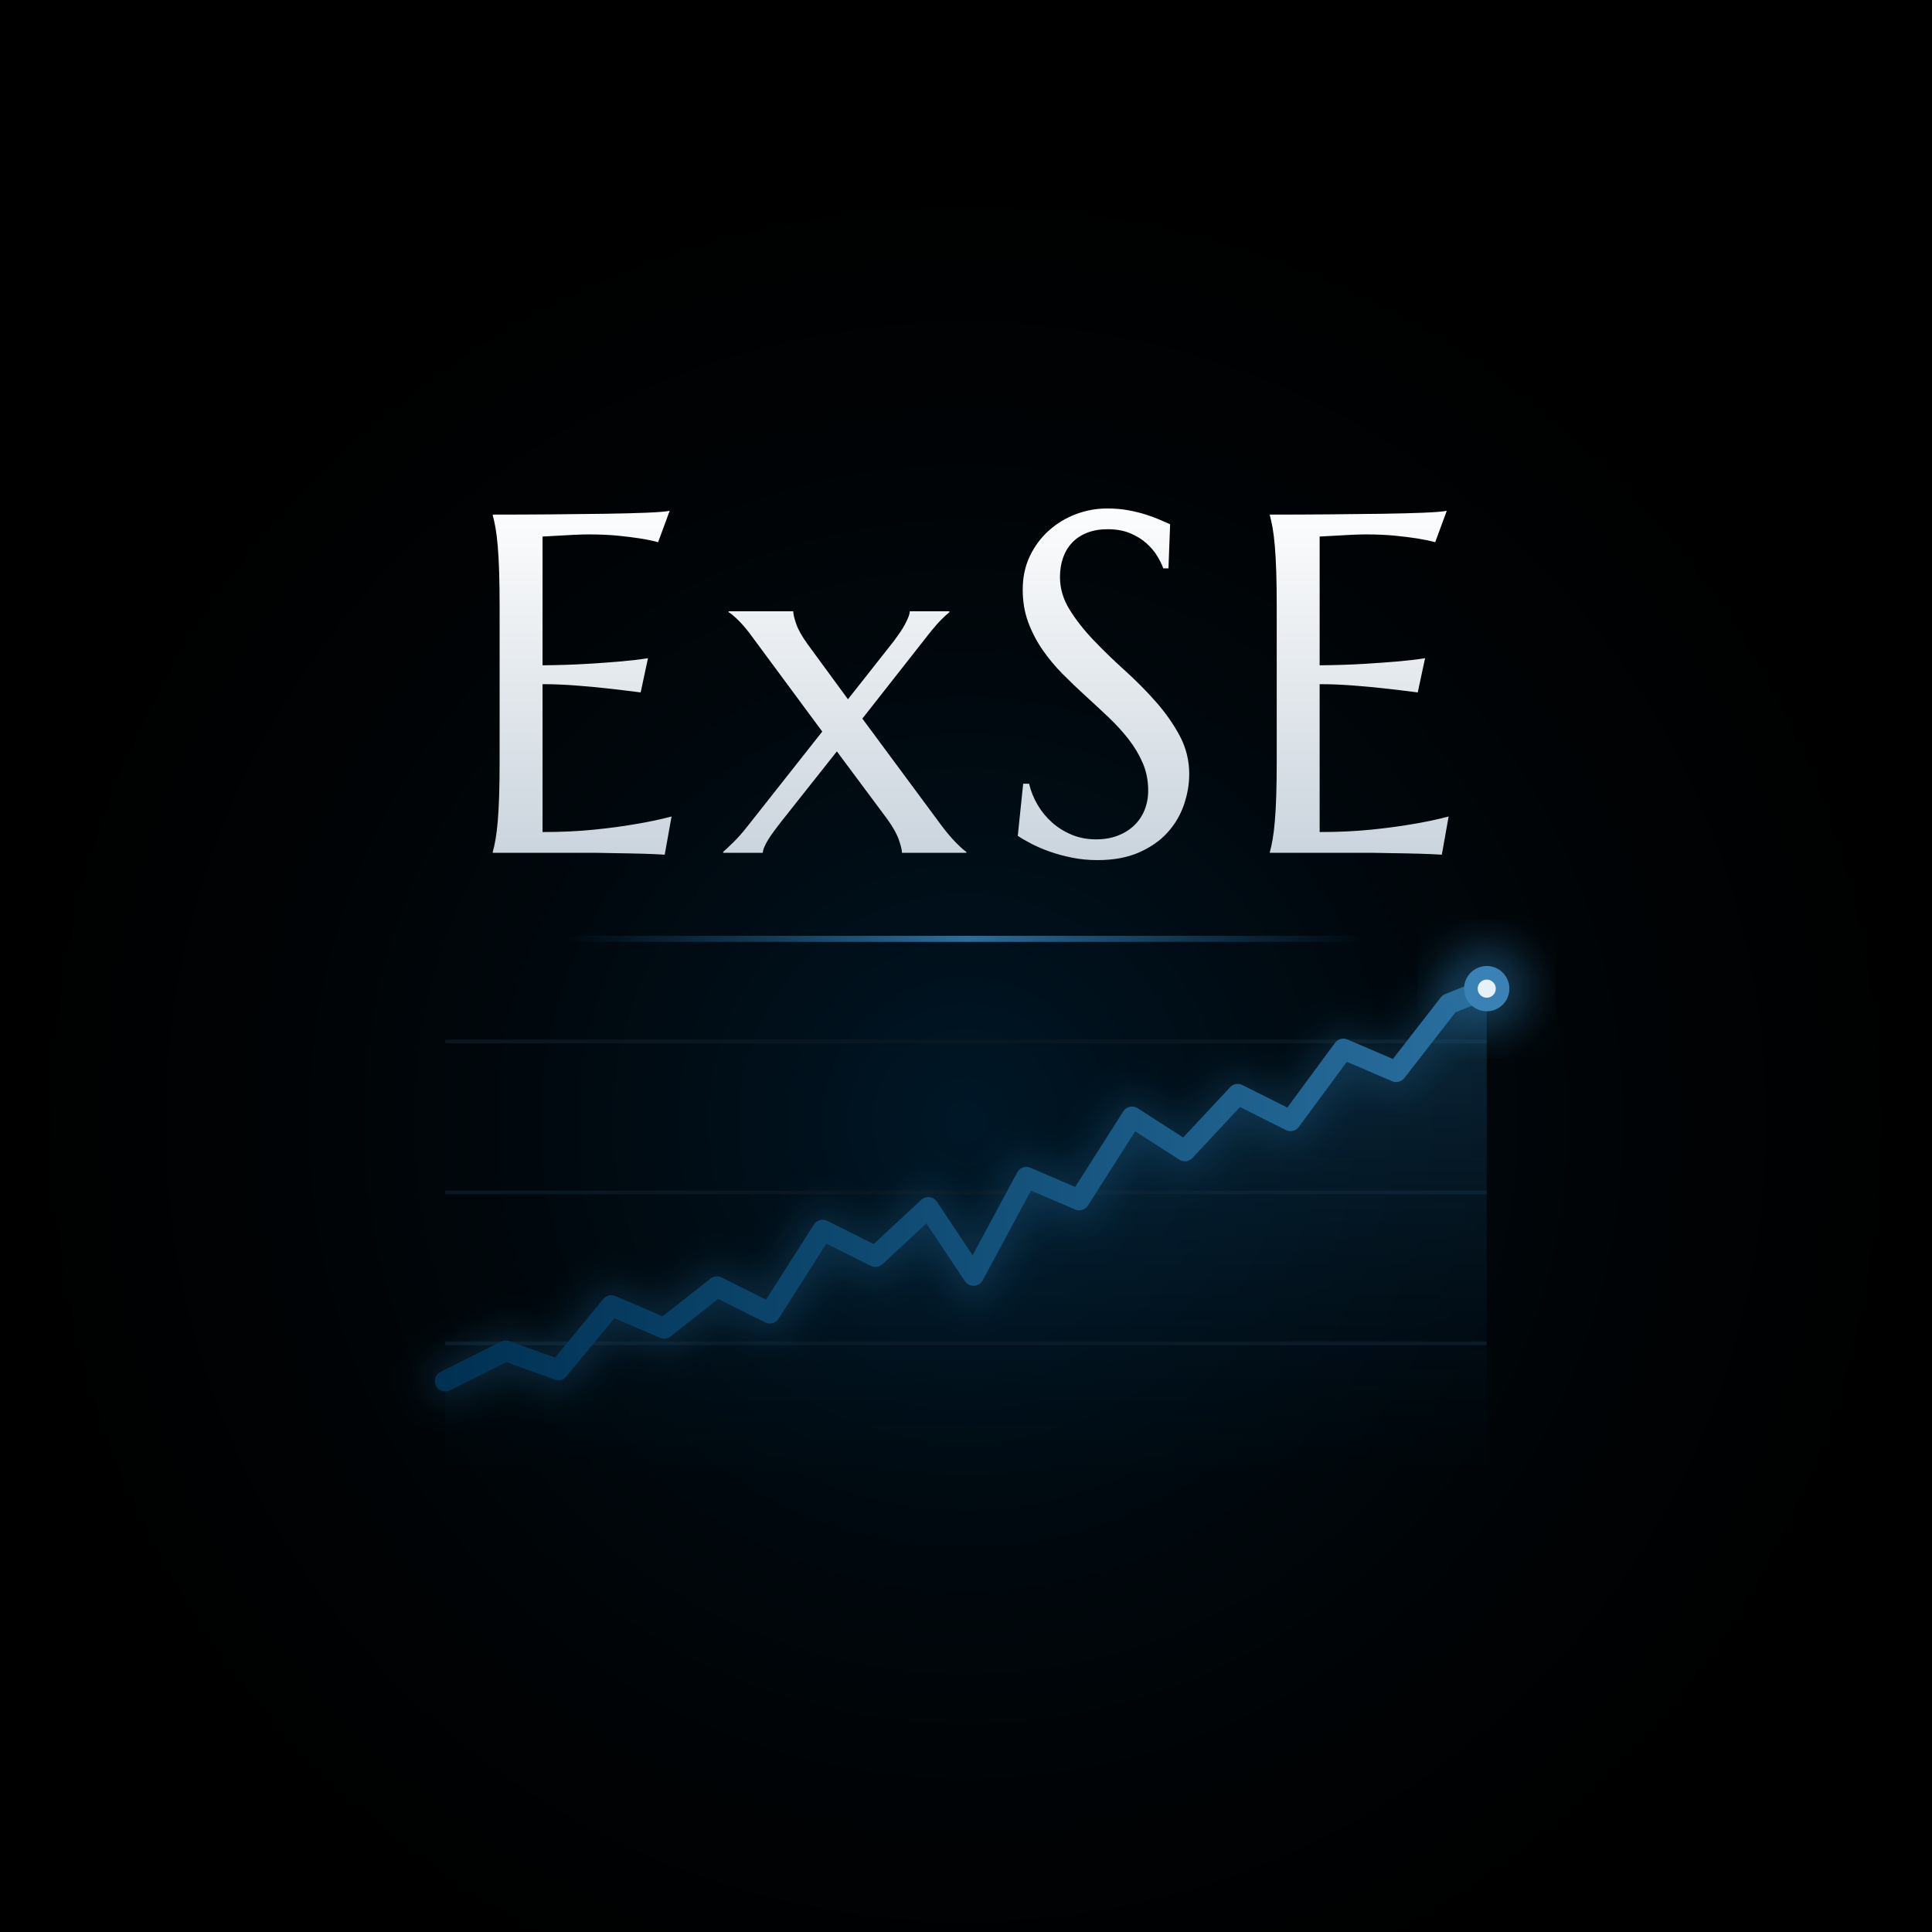
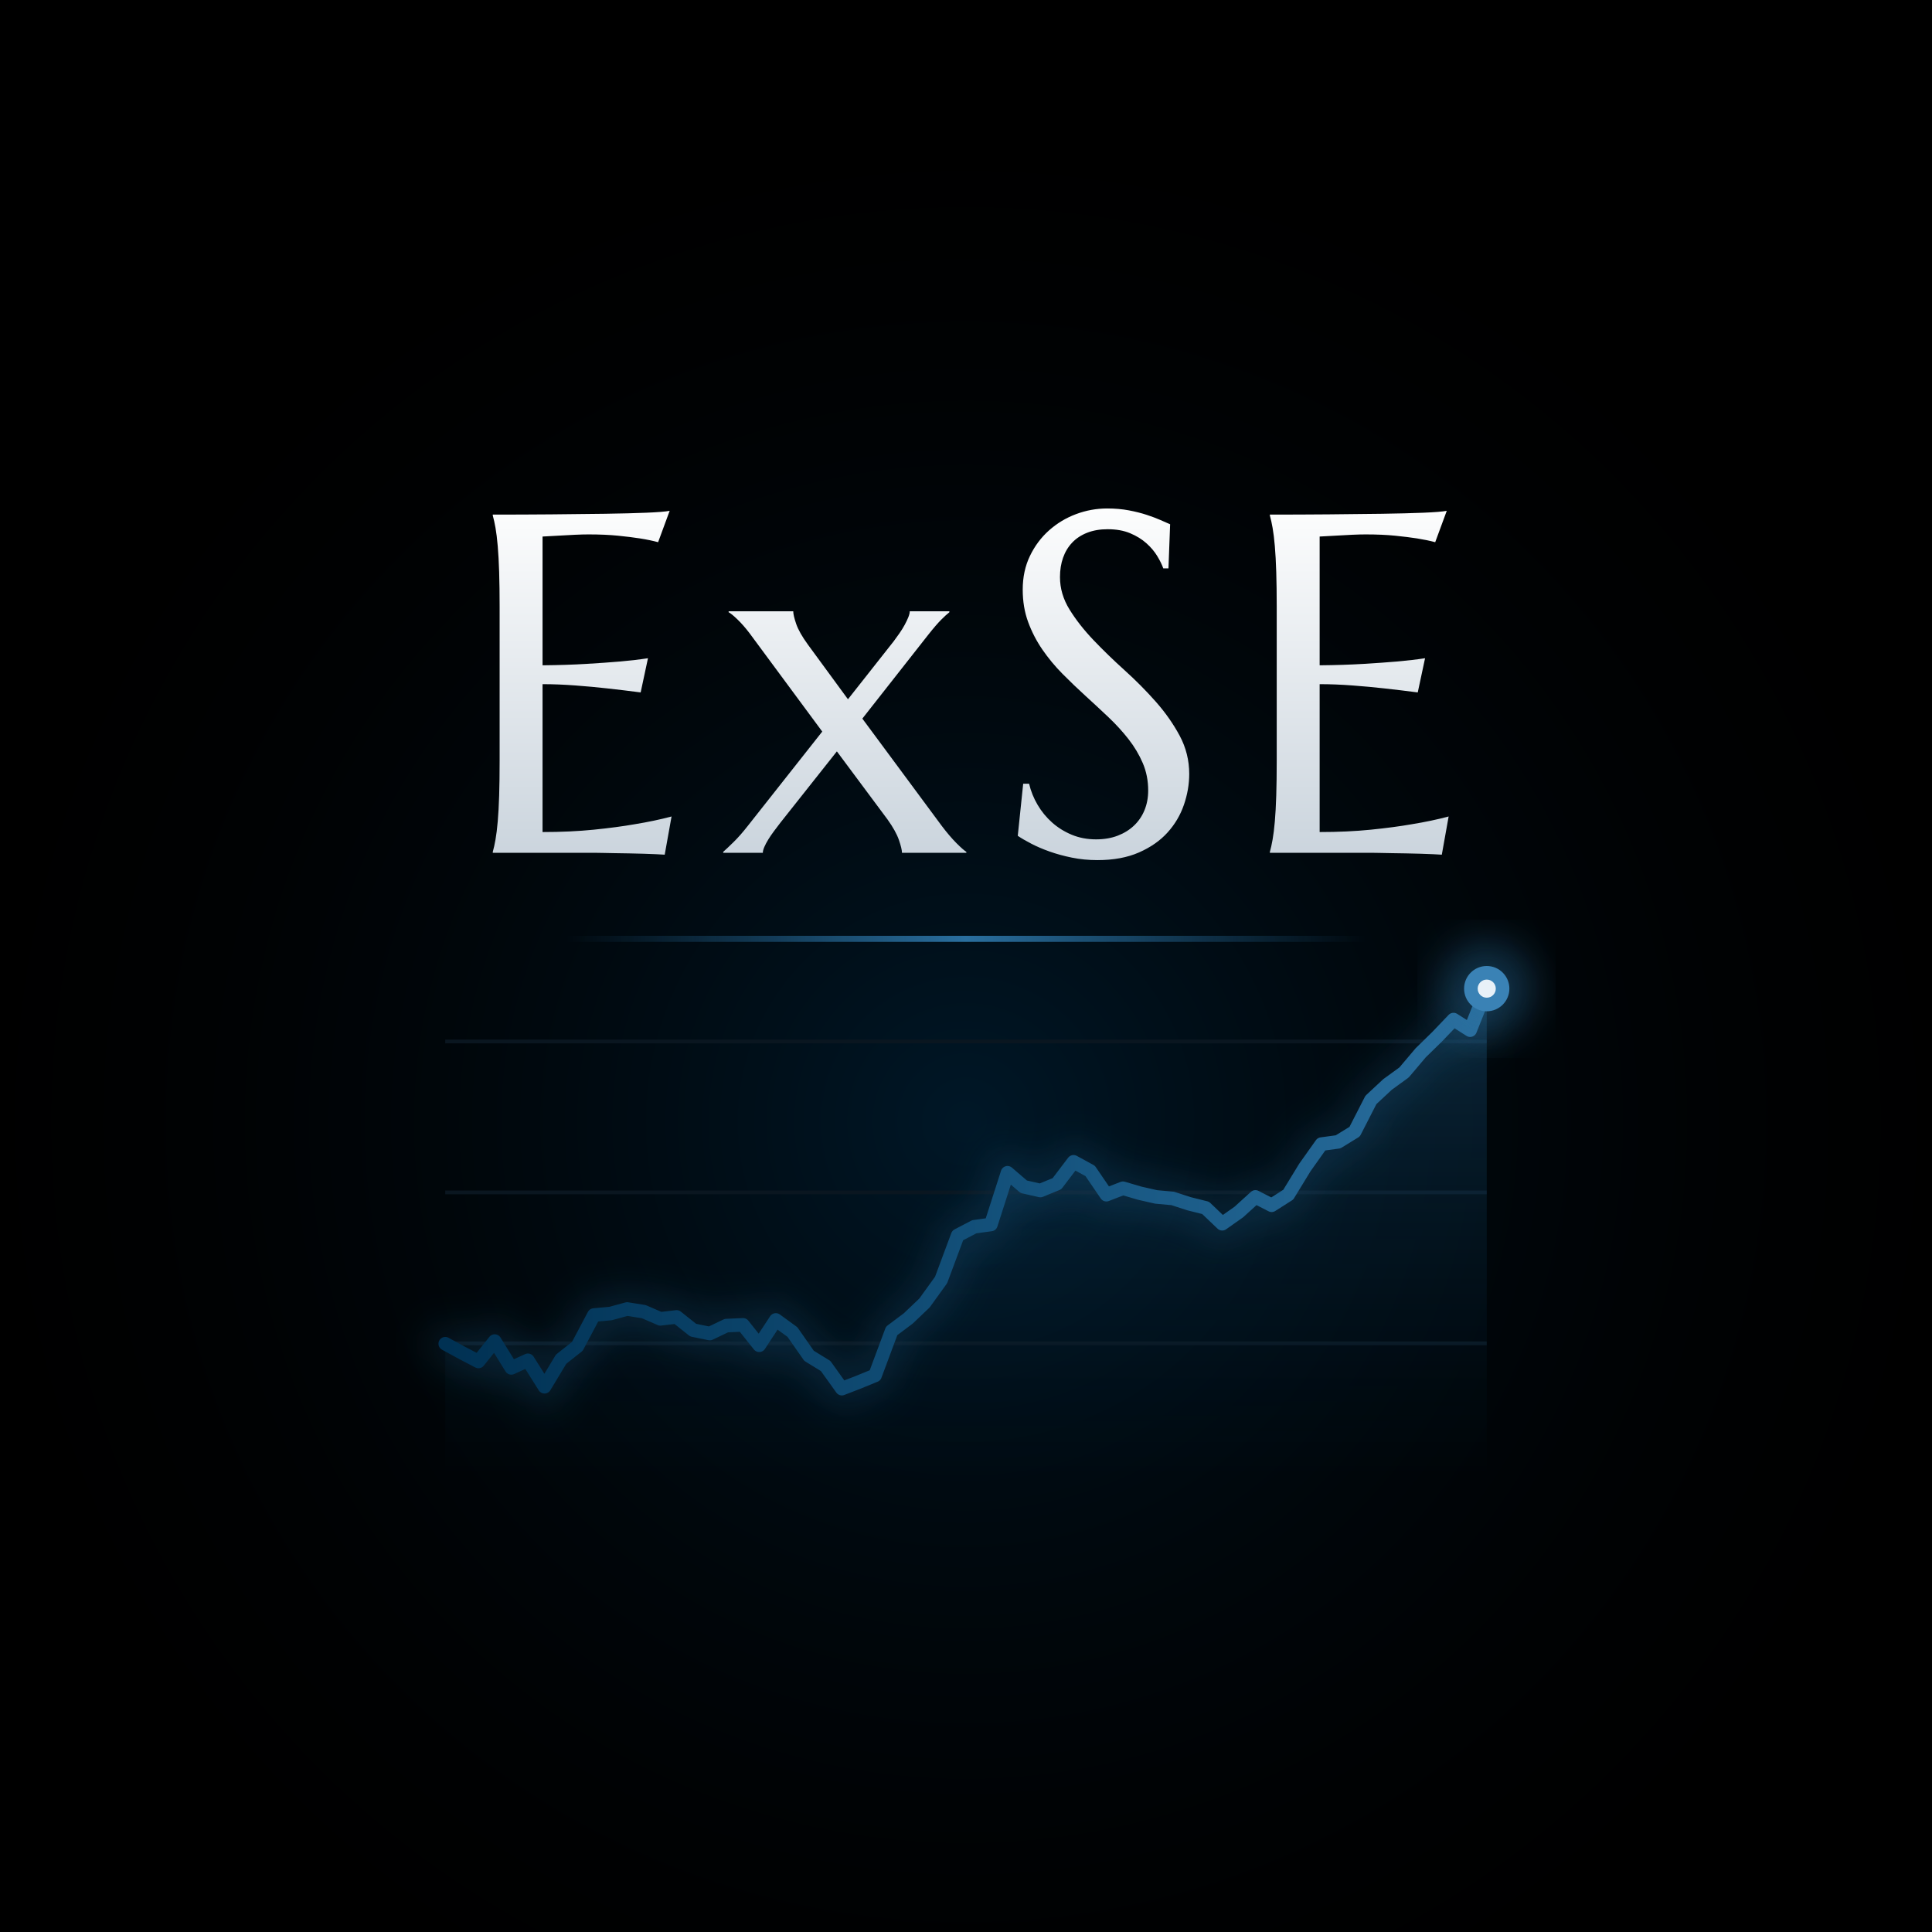
<svg xmlns="http://www.w3.org/2000/svg" viewBox="0 0 512 512" width="512" height="512">
  <defs>
    <radialGradient id="glow" cx="50%" cy="58%" r="55%">
      <stop offset="0" stop-color="#001a2c" stop-opacity=".9" />
      <stop offset="1" stop-color="#000" stop-opacity="0" />
    </radialGradient>
    <linearGradient id="ln" x1="118" y1="0" x2="394" y2="0" gradientUnits="userSpaceOnUse">
      <stop offset="0" stop-color="#003153" />
      <stop offset=".55" stop-color="#14527c" />
      <stop offset="1" stop-color="#2a6f9f" />
    </linearGradient>
    <linearGradient id="ar" x1="0" y1="262" x2="0" y2="392" gradientUnits="userSpaceOnUse">
      <stop offset="0" stop-color="#1f5f8b" stop-opacity=".38" />
      <stop offset="1" stop-color="#003153" stop-opacity="0" />
    </linearGradient>
    <linearGradient id="tx" x1="0" y1="130" x2="0" y2="230" gradientUnits="userSpaceOnUse">
      <stop offset="0" stop-color="#ffffff" />
      <stop offset="1" stop-color="#c9d3dc" />
    </linearGradient>
    <linearGradient id="rule" x1="150" y1="0" x2="362" y2="0" gradientUnits="userSpaceOnUse">
      <stop offset="0" stop-color="#1f5f8b" stop-opacity="0" />
      <stop offset=".5" stop-color="#2a6f9f" />
      <stop offset="1" stop-color="#1f5f8b" stop-opacity="0" />
    </linearGradient>
    <filter id="soft" x="-20%" y="-20%" width="140%" height="140%">
      <feGaussianBlur stdDeviation="5" />
    </filter>
  </defs>
  <rect width="512" height="512" fill="#000" />
  <rect width="512" height="512" fill="url(#glow)" />
  <g stroke="#0a1620" stroke-width="1">
    <line x1="118" x2="394" y1="276" y2="276" />
    <line x1="118" x2="394" y1="316" y2="316" />
    <line x1="118" x2="394" y1="356" y2="356" />
  </g>
  <path d="M130.594 136.375Q138.406 136.375 146.125 136.312Q153.844 136.25 160.281 136.156Q166.719 136.062 171.281 135.875Q175.844 135.688 177.469 135.375L174.406 143.688Q172.344 143.125 169.594 142.688Q167.219 142.312 163.812 141.969Q160.406 141.625 155.969 141.625Q154.469 141.625 152.375 141.719Q150.281 141.812 148.344 141.938Q146.094 142.062 143.781 142.188V176.312Q150.219 176.25 155.406 175.938Q160.594 175.625 164.219 175.312Q168.469 174.938 171.719 174.438L169.781 183.5Q165.469 182.938 160.969 182.438Q157.094 182.0 152.531 181.656Q147.969 181.312 143.781 181.312V220.5Q151.156 220.5 157.344 219.875Q163.531 219.25 168.156 218.438Q173.531 217.562 177.969 216.375L176.156 226.5Q175.406 226.438 173.906 226.375Q172.406 226.312 170.562 226.25Q168.719 226.188 166.688 226.156Q164.656 226.125 162.844 226.094Q161.031 226.062 159.625 226.031Q158.219 226.0 157.594 226.0H130.594V225.75Q130.969 224.438 131.312 222.5Q131.656 220.562 131.906 217.688Q132.156 214.812 132.281 210.844Q132.406 206.875 132.406 201.562V160.875Q132.406 155.562 132.281 151.594Q132.156 147.625 131.906 144.719Q131.656 141.812 131.312 139.875Q130.969 137.938 130.594 136.625V136.375ZM221.781 199.125 206.781 218.062Q205.969 219.125 205.125 220.25Q204.281 221.375 203.625 222.438Q202.969 223.5 202.562 224.438Q202.156 225.375 202.156 226.0H191.656V225.75Q192.656 224.875 194.438 223.125Q196.219 221.375 198.219 218.812L217.906 193.875L198.594 167.75Q196.969 165.625 195.406 164.125Q193.844 162.625 193.094 162.25V162.0H210.219Q210.219 163.062 211.0 165.344Q211.781 167.625 214.094 170.812L224.719 185.312L236.844 169.938Q237.594 168.938 238.375 167.812Q239.156 166.688 239.75 165.594Q240.344 164.5 240.719 163.562Q241.094 162.625 241.094 162.0H251.594V162.25Q250.719 162.938 249.406 164.25Q248.094 165.562 245.969 168.25L228.531 190.438L249.531 218.812Q251.656 221.625 253.469 223.438Q255.281 225.25 256.094 225.75V226.0H239.031Q239.031 224.938 238.219 222.594Q237.406 220.25 235.219 217.188ZM309.656 150.625H308.281Q307.781 149.188 306.688 147.375Q305.594 145.562 303.812 143.969Q302.031 142.375 299.5 141.312Q296.969 140.25 293.531 140.25Q290.469 140.25 288.094 141.188Q285.719 142.125 284.125 143.812Q282.531 145.5 281.719 147.812Q280.906 150.125 280.906 152.938Q280.906 157.438 283.438 161.531Q285.969 165.625 289.781 169.625Q293.594 173.625 298.031 177.625Q302.469 181.625 306.281 185.938Q310.094 190.25 312.625 194.969Q315.156 199.688 315.156 205.125Q315.156 209.188 313.75 213.281Q312.344 217.375 309.406 220.625Q306.469 223.875 301.844 225.906Q297.219 227.938 290.844 227.938Q287.281 227.938 284.062 227.281Q280.844 226.625 278.125 225.656Q275.406 224.688 273.25 223.562Q271.094 222.438 269.719 221.5L271.156 207.688H272.719Q273.406 210.625 274.969 213.281Q276.531 215.938 278.812 217.969Q281.094 220.0 284.031 221.219Q286.969 222.438 290.469 222.438Q293.656 222.438 296.188 221.469Q298.719 220.5 300.531 218.781Q302.344 217.062 303.312 214.688Q304.281 212.312 304.281 209.5Q304.281 205.562 302.844 202.219Q301.406 198.875 299.062 195.875Q296.719 192.875 293.75 190.062Q290.781 187.25 287.656 184.406Q284.531 181.562 281.562 178.562Q278.594 175.562 276.25 172.156Q273.906 168.75 272.469 164.844Q271.031 160.938 271.031 156.25Q271.031 151.312 272.938 147.344Q274.844 143.375 278.0 140.562Q281.156 137.75 285.156 136.25Q289.156 134.75 293.406 134.75Q296.531 134.75 299.156 135.25Q301.781 135.75 303.875 136.438Q305.969 137.125 307.531 137.812Q309.094 138.5 310.094 138.938ZM336.531 136.375Q344.344 136.375 352.062 136.312Q359.781 136.25 366.219 136.156Q372.656 136.062 377.219 135.875Q381.781 135.688 383.406 135.375L380.344 143.688Q378.281 143.125 375.531 142.688Q373.156 142.312 369.75 141.969Q366.344 141.625 361.906 141.625Q360.406 141.625 358.312 141.719Q356.219 141.812 354.281 141.938Q352.031 142.062 349.719 142.188V176.312Q356.156 176.25 361.344 175.938Q366.531 175.625 370.156 175.312Q374.406 174.938 377.656 174.438L375.719 183.5Q371.406 182.938 366.906 182.438Q363.031 182.0 358.469 181.656Q353.906 181.312 349.719 181.312V220.5Q357.094 220.5 363.281 219.875Q369.469 219.25 374.094 218.438Q379.469 217.562 383.906 216.375L382.094 226.5Q381.344 226.438 379.844 226.375Q378.344 226.312 376.5 226.25Q374.656 226.188 372.625 226.156Q370.594 226.125 368.781 226.094Q366.969 226.062 365.562 226.031Q364.156 226.0 363.531 226.0H336.531V225.75Q336.906 224.438 337.25 222.5Q337.594 220.562 337.844 217.688Q338.094 214.812 338.219 210.844Q338.344 206.875 338.344 201.562V160.875Q338.344 155.562 338.219 151.594Q338.094 147.625 337.844 144.719Q337.594 141.812 337.25 139.875Q336.906 137.938 336.531 136.625V136.375Z" fill="url(#tx)" />
  <rect x="150" y="248" width="212" height="1.6" fill="url(#rule)" />
-   <path d="M118,366 L134,358 L148,363 L162,346 L176,352 L190,341 L204,348 L218,326 L232,333 L246,320 L258,338 L272,312 L286,318 L300,296 L314,305 L328,290 L342,297 L356,278 L370,284 L384,266 L394,262 L394,392 L118,392 Z" fill="url(#ar)" />
-   <path d="M118,366 L134,358 L148,363 L162,346 L176,352 L190,341 L204,348 L218,326 L232,333 L246,320 L258,338 L272,312 L286,318 L300,296 L314,305 L328,290 L342,297 L356,278 L370,284 L384,266 L394,262" fill="none" stroke="#1f5f8b" stroke-width="10" stroke-linecap="round" opacity=".35" filter="url(#soft)" />
-   <path d="M118,366 L134,358 L148,363 L162,346 L176,352 L190,341 L204,348 L218,326 L232,333 L246,320 L258,338 L272,312 L286,318 L300,296 L314,305 L328,290 L342,297 L356,278 L370,284 L384,266 L394,262" fill="none" stroke="url(#ln)" stroke-width="5.5" stroke-linecap="round" stroke-linejoin="round" />
-   <circle cx="394" cy="262" r="13" fill="#2a6f9f" opacity=".35" filter="url(#soft)" />
-   <circle cx="394" cy="262" r="6" fill="#3a82b5" />
-   <circle cx="394" cy="262" r="2.4" fill="#e8f1f8" />
+   <path d="M118.0,356.1 L122.4,358.5 L126.8,360.8 L131.1,355.4 L135.5,362.5 L139.9,360.5 L144.3,367.5 L148.7,360.2 L153.0,356.8 L157.4,348.5 L161.8,348.1 L166.2,346.9 L170.6,347.6 L175.0,349.5 L179.3,349.0 L183.7,352.5 L188.1,353.4 L192.5,351.3 L196.9,351.1 L201.2,356.5 L205.6,349.8 L210.0,353.0 L214.4,359.3 L218.8,362.0 L223.1,368.0 L227.5,366.3 L231.9,364.5 L236.3,352.7 L240.7,349.4 L245.0,345.3 L249.4,339.2 L253.8,327.4 L258.2,325.1 L262.6,324.5 L267.0,310.8 L271.3,314.5 L275.7,315.5 L280.1,313.7 L284.5,307.9 L288.9,310.3 L293.2,316.6 L297.6,314.9 L302.0,316.2 L306.4,317.2 L310.8,317.6 L315.1,319.0 L319.5,320.1 L323.9,324.3 L328.3,321.2 L332.7,317.2 L337.0,319.4 L341.4,316.6 L345.8,309.4 L350.2,303.2 L354.6,302.6 L359.0,299.9 L363.3,291.5 L367.7,287.4 L372.1,284.2 L376.5,279.0 L380.9,274.7 L385.2,270.2 L389.6,273.0 L394.0,262.0 L394.0,392 L118.0,392 Z" fill="url(#ar)" />
+   <path d="M118.0,356.1 L122.4,358.5 L126.8,360.8 L131.1,355.4 L135.5,362.5 L139.9,360.5 L144.3,367.5 L148.7,360.2 L153.0,356.8 L157.4,348.5 L161.8,348.1 L166.2,346.9 L170.6,347.6 L175.0,349.5 L179.3,349.0 L183.7,352.5 L188.1,353.4 L192.5,351.3 L196.9,351.1 L201.2,356.5 L205.6,349.8 L210.0,353.0 L214.4,359.3 L218.8,362.0 L223.1,368.0 L227.5,366.3 L231.9,364.5 L236.3,352.7 L240.7,349.4 L245.0,345.3 L249.4,339.2 L253.8,327.4 L258.2,325.1 L262.6,324.5 L267.0,310.8 L271.3,314.5 L275.7,315.5 L280.1,313.7 L284.5,307.9 L288.9,310.3 L293.2,316.6 L297.6,314.9 L302.0,316.2 L306.4,317.2 L310.8,317.6 L315.1,319.0 L319.5,320.1 L323.9,324.3 L328.3,321.2 L332.7,317.2 L337.0,319.4 L341.4,316.6 L345.8,309.4 L350.2,303.2 L354.6,302.6 L359.0,299.9 L363.3,291.5 L367.7,287.4 L372.1,284.2 L376.5,279.0 L380.9,274.7 L385.2,270.2 L389.6,273.0 L394.0,262.0" fill="none" stroke="#1f5f8b" stroke-width="8" stroke-linecap="round" opacity=".3" filter="url(#soft)" />
+   <path d="M118.0,356.1 L122.4,358.5 L126.8,360.8 L131.1,355.4 L135.5,362.5 L139.9,360.5 L144.3,367.5 L148.7,360.2 L153.0,356.8 L157.4,348.5 L161.8,348.1 L166.2,346.9 L170.6,347.6 L175.0,349.5 L179.3,349.0 L183.7,352.5 L188.1,353.4 L192.5,351.3 L196.9,351.1 L201.2,356.5 L205.6,349.8 L210.0,353.0 L214.4,359.3 L218.8,362.0 L223.1,368.0 L227.5,366.3 L231.9,364.5 L236.3,352.7 L240.7,349.4 L245.0,345.3 L249.4,339.2 L253.8,327.4 L258.2,325.1 L262.6,324.5 L267.0,310.8 L271.3,314.5 L275.7,315.5 L280.1,313.7 L284.5,307.9 L288.9,310.3 L293.2,316.6 L297.6,314.9 L302.0,316.2 L306.4,317.2 L310.8,317.6 L315.1,319.0 L319.5,320.1 L323.9,324.3 L328.3,321.2 L332.7,317.2 L337.0,319.4 L341.4,316.6 L345.8,309.4 L350.2,303.2 L354.6,302.6 L359.0,299.9 L363.3,291.5 L367.7,287.4 L372.1,284.2 L376.5,279.0 L380.9,274.7 L385.2,270.2 L389.6,273.0 L394.0,262.0" fill="none" stroke="url(#ln)" stroke-width="3.6" stroke-linecap="round" stroke-linejoin="round" />
+   <circle cx="394.0" cy="262.0" r="13" fill="#2a6f9f" opacity=".35" filter="url(#soft)" />
+   <circle cx="394.0" cy="262.0" r="6" fill="#3a82b5" />
+   <circle cx="394.0" cy="262.0" r="2.4" fill="#e8f1f8" />
</svg>
